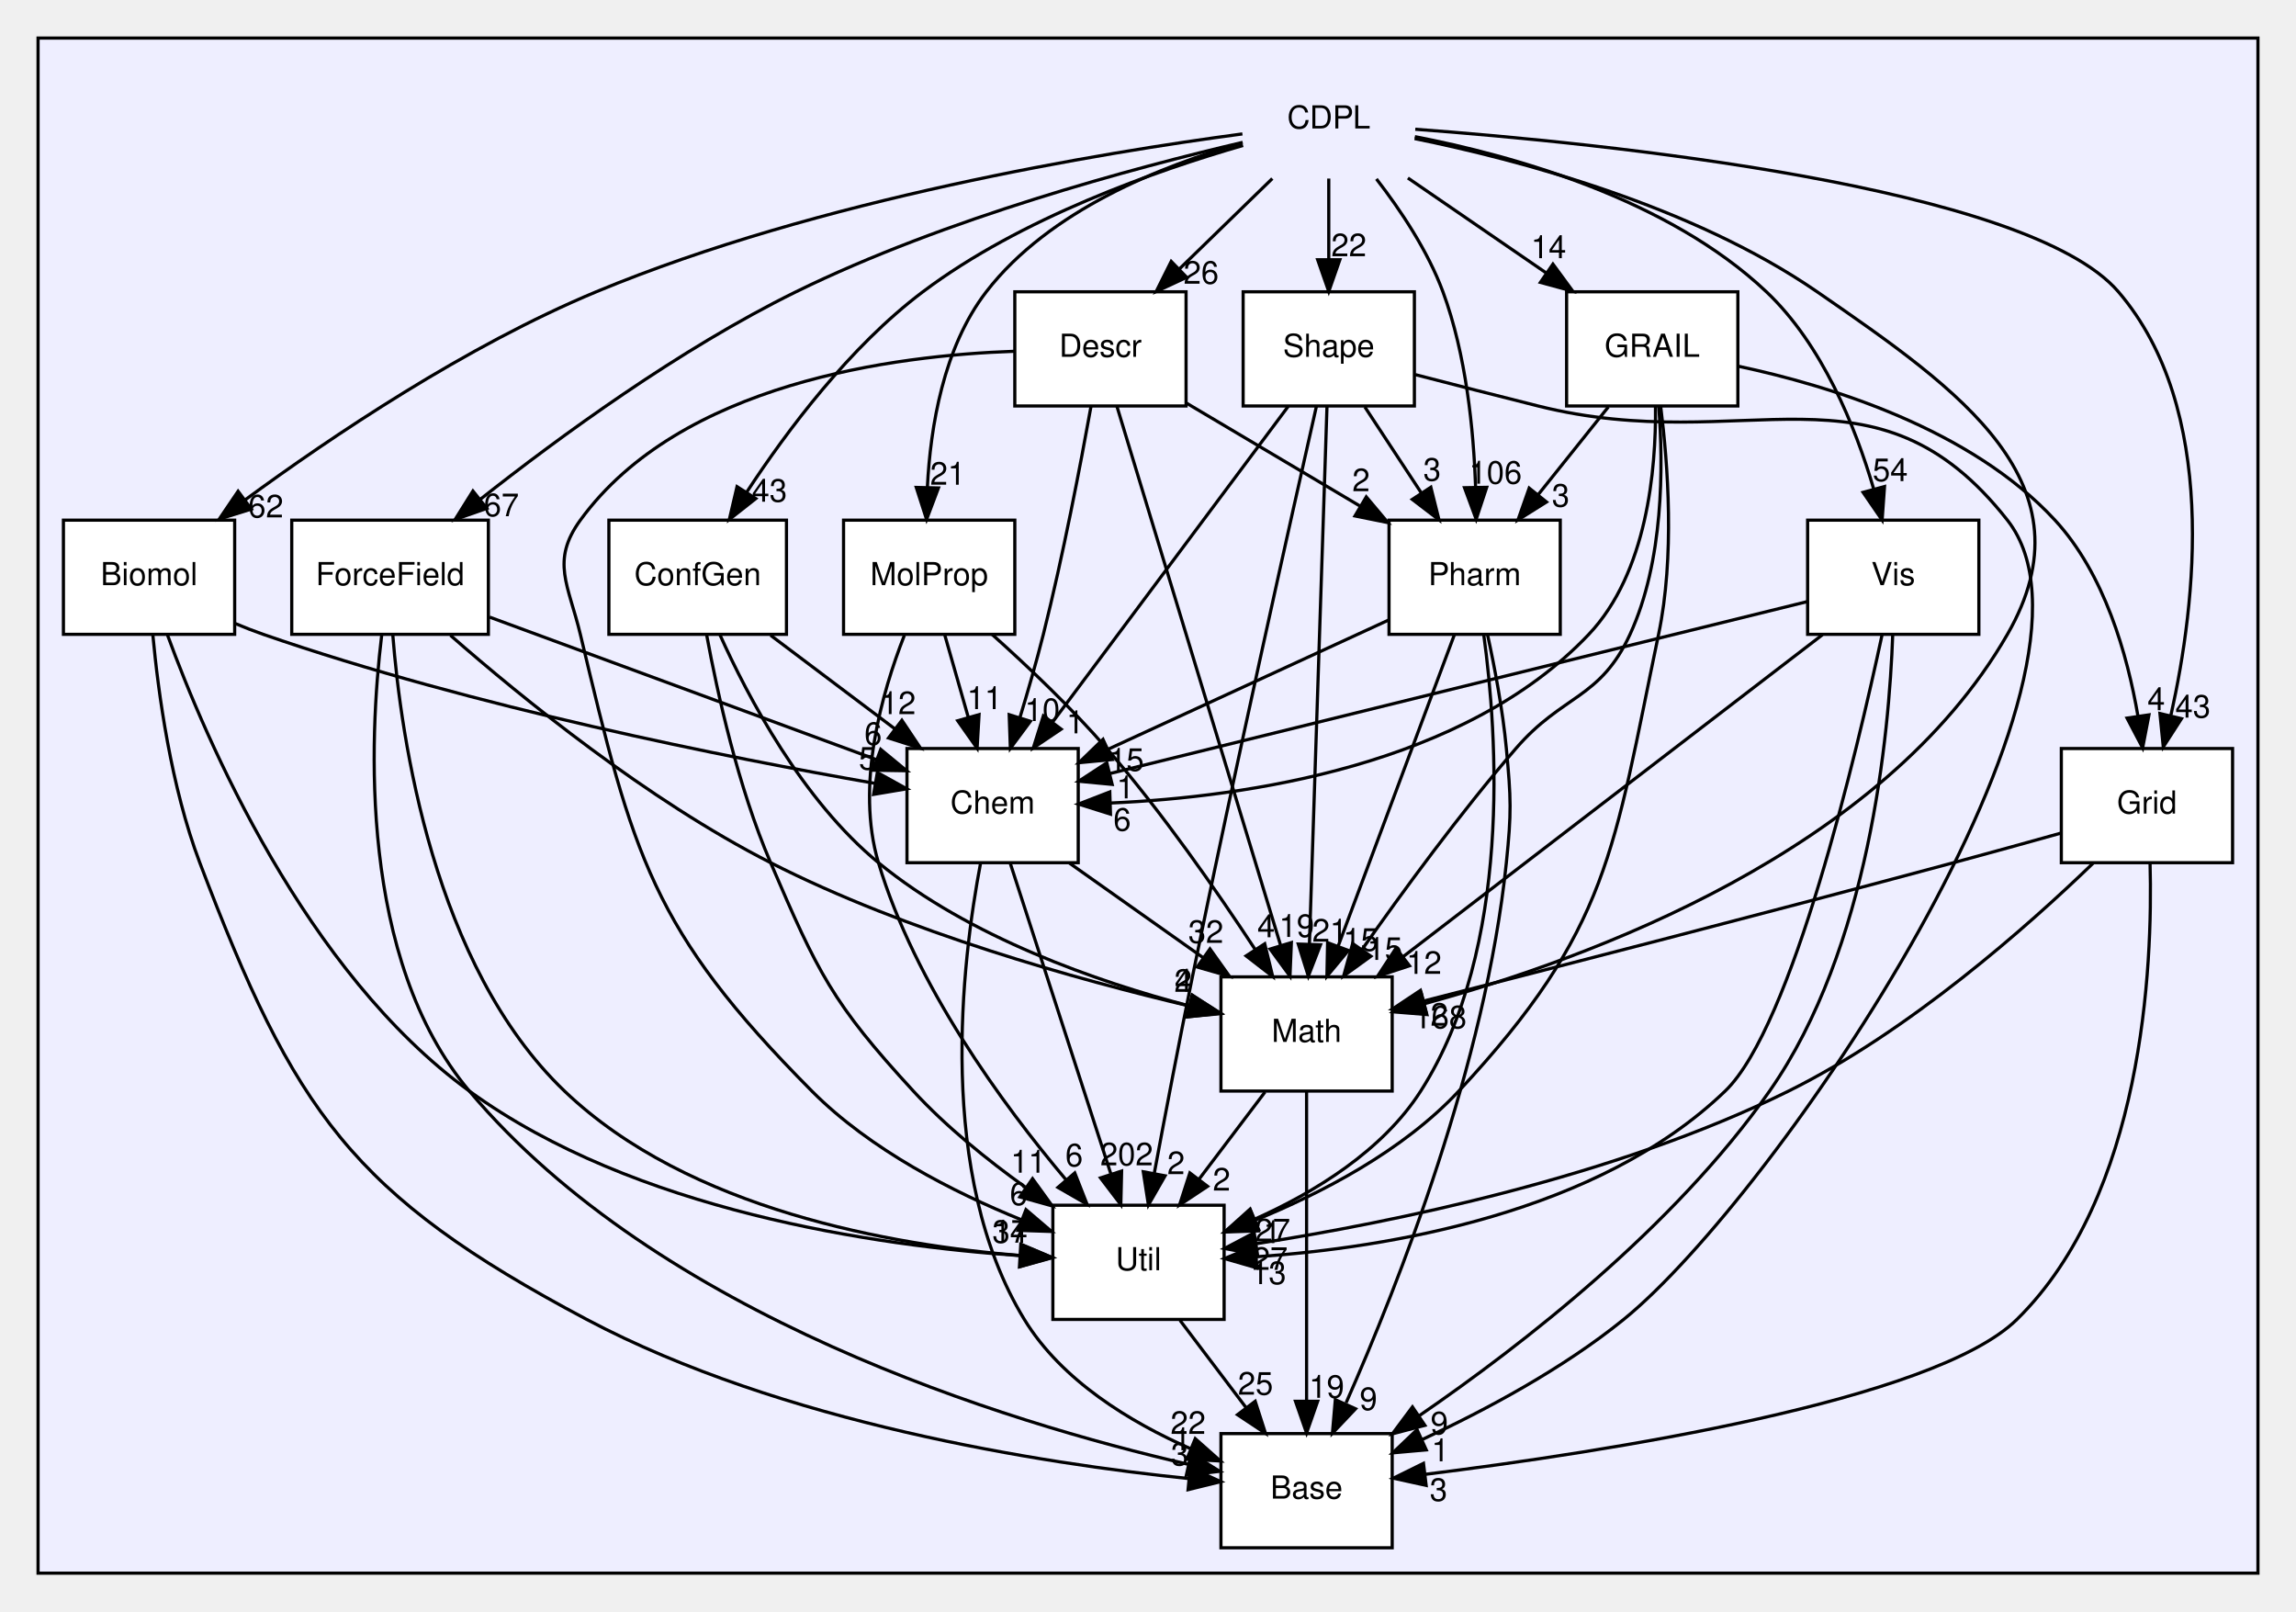
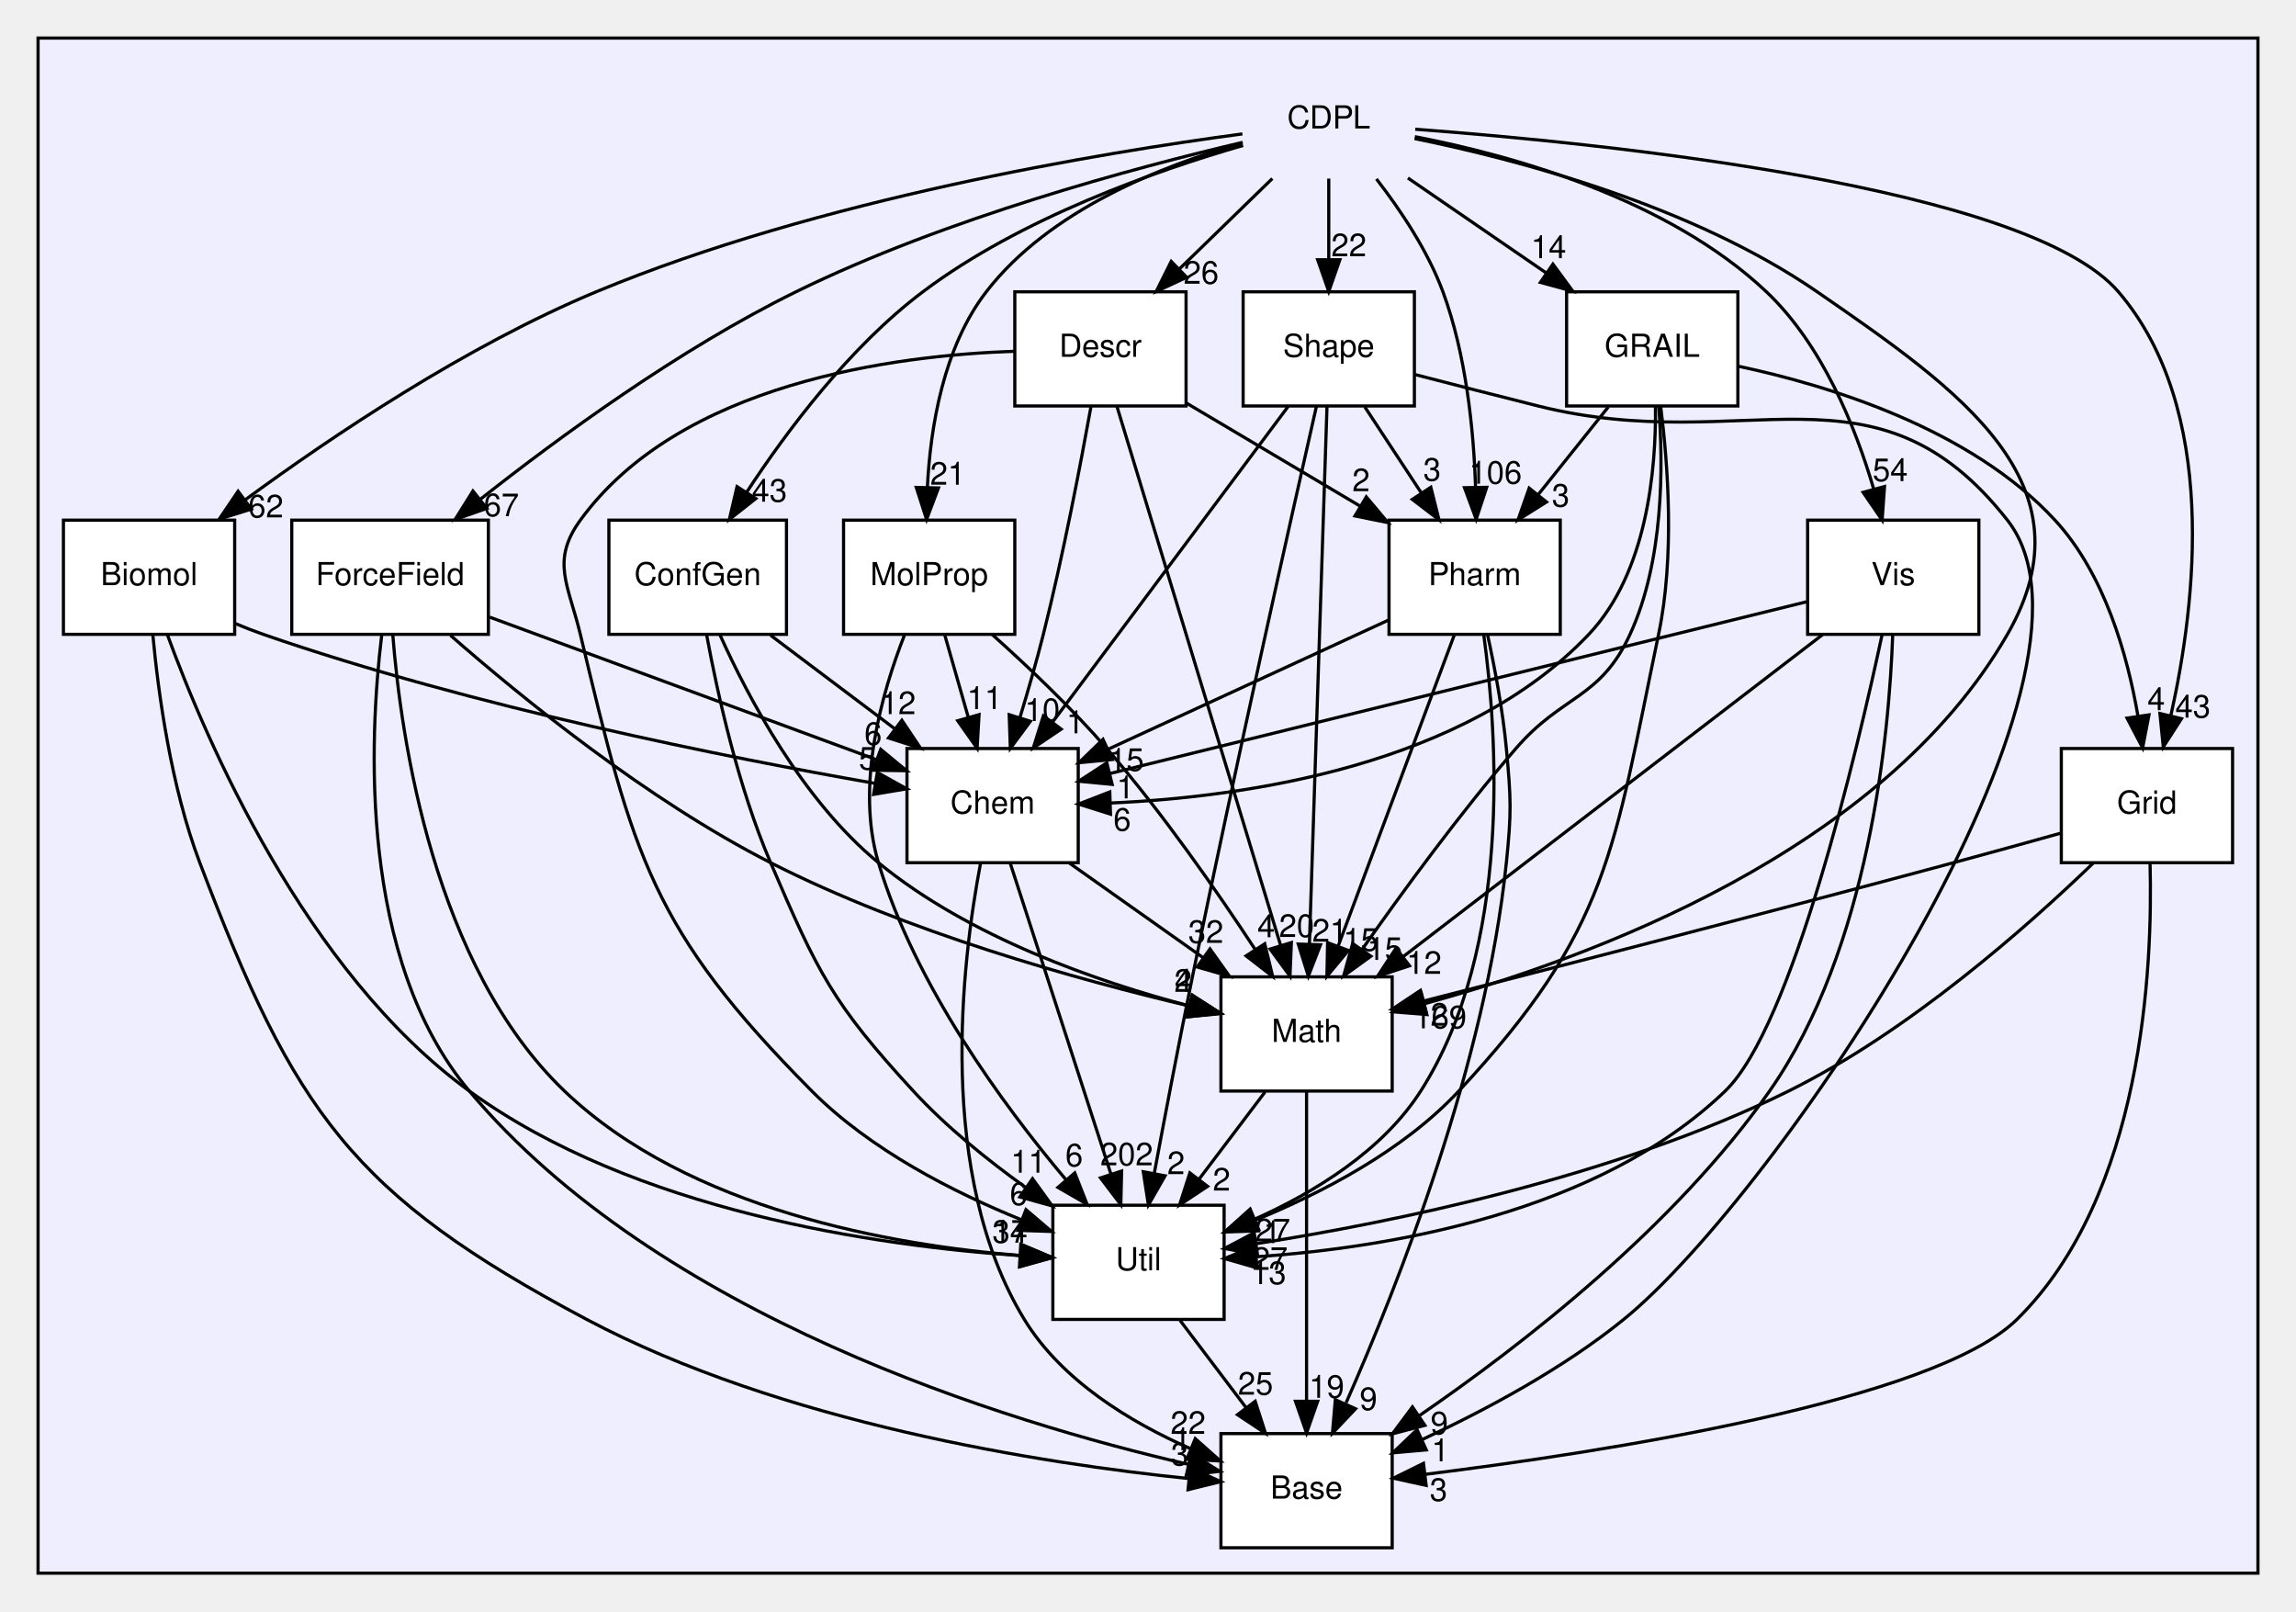
<svg xmlns="http://www.w3.org/2000/svg" xmlns:xlink="http://www.w3.org/1999/xlink" width="724pt" height="508pt" viewBox="0.00 0.00 724.00 508.00">
  <g id="graph0" class="graph" transform="scale(1 1) rotate(0) translate(4 504)">
    <g id="clust1" class="cluster">
      <g id="a_clust1">
        <a xlink:href="dir_13e5b888d4d8e2bc4637fdf598186b4c.html" target="_top">
          <polygon fill="#eeeeff" stroke="black" points="8,-8 8,-492 708,-492 708,-8 8,-8" />
        </a>
      </g>
    </g>
    <g id="node1" class="node">
      <text text-anchor="middle" x="415" y="-463.5" font-family="Helvetica" font-size="10.00">CDPL</text>
    </g>
    <g id="node3" class="node">
      <g id="a_node3">
        <a xlink:href="dir_c3d01f90f61dda2cb9d0391b1b68a0df.html" target="_top" xlink:title="Biomol">
          <polygon fill="white" stroke="black" points="70,-340 16,-340 16,-304 70,-304 70,-340" />
          <text text-anchor="middle" x="43" y="-319.5" font-family="Helvetica" font-size="10.00">Biomol</text>
        </a>
      </g>
    </g>
    <g id="edge15" class="edge">
      <path fill="none" stroke="black" d="M387.77,-461.78C343.62,-455.9 254.28,-441.24 184,-412 143.07,-394.97 100.64,-366.46 73.17,-346.3" />
      <polygon fill="black" stroke="black" points="75.25,-343.49 65.14,-340.34 71.08,-349.11 75.25,-343.49" />
      <g id="a_edge15-headlabel">
        <a xlink:href="dir_000000_000006.html" target="_top" xlink:title="62">
          <text text-anchor="middle" x="79.83" y="-340.86" font-family="Helvetica" font-size="10.00">62</text>
        </a>
      </g>
    </g>
    <g id="node5" class="node">
      <g id="a_node5">
        <a xlink:href="dir_d89ea033734e8789fcb8ee8bcbb3a57a.html" target="_top" xlink:title="ConfGen">
          <polygon fill="white" stroke="black" points="244,-340 188,-340 188,-304 244,-304 244,-340" />
          <text text-anchor="middle" x="216" y="-319.5" font-family="Helvetica" font-size="10.00">ConfGen</text>
        </a>
      </g>
    </g>
    <g id="edge16" class="edge">
      <path fill="none" stroke="black" d="M387.99,-458.14C360.59,-450.24 317.94,-435.28 287,-412 263.99,-394.69 244.17,-368.26 231.37,-348.69" />
      <polygon fill="black" stroke="black" points="234.32,-346.8 225.99,-340.24 228.41,-350.56 234.32,-346.8" />
      <g id="a_edge16-headlabel">
        <a xlink:href="dir_000000_000007.html" target="_top" xlink:title="43">
          <text text-anchor="middle" x="238.64" y="-345.81" font-family="Helvetica" font-size="10.00">43</text>
        </a>
      </g>
    </g>
    <g id="node6" class="node">
      <g id="a_node6">
        <a xlink:href="dir_52613e1dd88146f0fdbace754ba7438c.html" target="_top" xlink:title="Descr">
          <polygon fill="white" stroke="black" points="370,-412 316,-412 316,-376 370,-376 370,-412" />
          <text text-anchor="middle" x="343" y="-391.5" font-family="Helvetica" font-size="10.00">Descr</text>
        </a>
      </g>
    </g>
    <g id="edge9" class="edge">
      <path fill="none" stroke="black" d="M397.2,-447.7C388.4,-439.14 377.62,-428.66 368,-419.3" />
      <polygon fill="black" stroke="black" points="370.2,-416.57 360.59,-412.1 365.32,-421.58 370.2,-416.57" />
      <g id="a_edge9-headlabel">
        <a xlink:href="dir_000000_000008.html" target="_top" xlink:title="26">
          <text text-anchor="middle" x="374.76" y="-414.54" font-family="Helvetica" font-size="10.00">26</text>
        </a>
      </g>
    </g>
    <g id="node7" class="node">
      <g id="a_node7">
        <a xlink:href="dir_f004f69ff5ad8056db5461f401b89d84.html" target="_top" xlink:title="ForceField">
          <polygon fill="white" stroke="black" points="150,-340 88,-340 88,-304 150,-304 150,-340" />
          <text text-anchor="middle" x="119" y="-319.5" font-family="Helvetica" font-size="10.00">ForceField</text>
        </a>
      </g>
    </g>
    <g id="edge17" class="edge">
      <path fill="none" stroke="black" d="M387.86,-459.12C353.82,-451.14 294.22,-435.19 247,-412 210.33,-393.99 172.41,-366.28 147.45,-346.57" />
      <polygon fill="black" stroke="black" points="149.5,-343.72 139.51,-340.21 145.13,-349.19 149.5,-343.72" />
      <g id="a_edge17-headlabel">
        <a xlink:href="dir_000000_000009.html" target="_top" xlink:title="67">
          <text text-anchor="middle" x="154.09" y="-341.25" font-family="Helvetica" font-size="10.00">67</text>
        </a>
      </g>
    </g>
    <g id="node8" class="node">
      <g id="a_node8">
        <a xlink:href="dir_75e9dc5194008ef9ee22ae8306c0eb0f.html" target="_top" xlink:title="GRAIL">
          <polygon fill="white" stroke="black" points="544,-412 490,-412 490,-376 544,-376 544,-412" />
          <text text-anchor="middle" x="517" y="-391.5" font-family="Helvetica" font-size="10.00">GRAIL</text>
        </a>
      </g>
    </g>
    <g id="edge11" class="edge">
      <path fill="none" stroke="black" d="M439.95,-447.88C453.04,-438.89 469.26,-427.76 483.44,-418.03" />
      <polygon fill="black" stroke="black" points="485.69,-420.73 491.95,-412.19 481.73,-414.96 485.69,-420.73" />
      <g id="a_edge11-headlabel">
        <a xlink:href="dir_000000_000010.html" target="_top" xlink:title="14">
          <text text-anchor="middle" x="484.33" y="-422.61" font-family="Helvetica" font-size="10.00">14</text>
        </a>
      </g>
    </g>
    <g id="node9" class="node">
      <g id="a_node9">
        <a xlink:href="dir_9a404c9961da00d4b89f16bd2ea8d981.html" target="_top" xlink:title="Grid">
          <polygon fill="white" stroke="black" points="700,-268 646,-268 646,-232 700,-232 700,-268" />
          <text text-anchor="middle" x="673" y="-247.5" font-family="Helvetica" font-size="10.00">Grid</text>
        </a>
      </g>
    </g>
    <g id="edge13" class="edge">
      <path fill="none" stroke="black" d="M442.28,-463.25C500.8,-458.9 635.39,-445.39 664,-412 695.69,-375.01 688.46,-313.93 680.58,-278.59" />
      <polygon fill="black" stroke="black" points="683.89,-277.41 678.15,-268.5 677.09,-279.04 683.89,-277.41" />
      <g id="a_edge13-headlabel">
        <a xlink:href="dir_000000_000011.html" target="_top" xlink:title="43">
          <text text-anchor="middle" x="687.49" y="-277.74" font-family="Helvetica" font-size="10.00">43</text>
        </a>
      </g>
    </g>
    <g id="node10" class="node">
      <g id="a_node10">
        <a xlink:href="dir_76ec631f4004f297aa98c89994166e73.html" target="_top" xlink:title="Math">
          <polygon fill="white" stroke="black" points="435,-196 381,-196 381,-160 435,-160 435,-196" />
          <text text-anchor="middle" x="408" y="-175.5" font-family="Helvetica" font-size="10.00">Math</text>
        </a>
      </g>
    </g>
    <g id="edge12" class="edge">
      <path fill="none" stroke="black" d="M442.06,-460.31C474.5,-453.71 529.43,-439.29 569,-412 614.2,-380.83 656.4,-351.59 629,-304 589.62,-235.6 497.21,-201.73 445.21,-187.55" />
      <polygon fill="black" stroke="black" points="445.94,-184.12 435.38,-184.97 444.17,-190.89 445.94,-184.12" />
      <g id="a_edge12-headlabel">
-         <a xlink:href="dir_000000_000001.html" target="_top" xlink:title="168">
-           <text text-anchor="middle" x="450.14" y="-179.79" font-family="Helvetica" font-size="10.00">168</text>
+         <a xlink:href="dir_000000_000001.html" target="_top" xlink:title="169">
+           <text text-anchor="middle" x="450.14" y="-179.79" font-family="Helvetica" font-size="10.00">169</text>
        </a>
      </g>
    </g>
    <g id="node11" class="node">
      <g id="a_node11">
        <a xlink:href="dir_4a34af1b017a5e41c49da01e4d581da2.html" target="_top" xlink:title="MolProp">
          <polygon fill="white" stroke="black" points="316,-340 262,-340 262,-304 316,-304 316,-340" />
          <text text-anchor="middle" x="289" y="-319.5" font-family="Helvetica" font-size="10.00">MolProp</text>
        </a>
      </g>
    </g>
    <g id="edge8" class="edge">
      <path fill="none" stroke="black" d="M387.55,-458.87C362.65,-451.84 326.9,-437.8 307,-412 293.5,-394.49 289.39,-369.46 288.43,-350.39" />
      <polygon fill="black" stroke="black" points="291.92,-350.15 288.18,-340.23 284.93,-350.32 291.92,-350.15" />
      <g id="a_edge8-headlabel">
        <a xlink:href="dir_000000_000012.html" target="_top" xlink:title="21">
          <text text-anchor="middle" x="294.85" y="-351.17" font-family="Helvetica" font-size="10.00">21</text>
        </a>
      </g>
    </g>
    <g id="node12" class="node">
      <g id="a_node12">
        <a xlink:href="dir_44c4819b58b16e7a1f761f8b885b5ba0.html" target="_top" xlink:title="Pharm">
          <polygon fill="white" stroke="black" points="488,-340 434,-340 434,-304 488,-304 488,-340" />
          <text text-anchor="middle" x="461" y="-319.5" font-family="Helvetica" font-size="10.00">Pharm</text>
        </a>
      </g>
    </g>
    <g id="edge7" class="edge">
      <path fill="none" stroke="black" d="M430.03,-447.58C437.62,-437.78 446.22,-424.94 451,-412 458.32,-392.22 460.69,-368.42 461.3,-350.41" />
      <polygon fill="black" stroke="black" points="464.8,-350.35 461.48,-340.29 457.8,-350.23 464.8,-350.35" />
      <g id="a_edge7-headlabel">
        <a xlink:href="dir_000000_000013.html" target="_top" xlink:title="106">
          <text text-anchor="middle" x="467.57" y="-351.5" font-family="Helvetica" font-size="10.00">106</text>
        </a>
      </g>
    </g>
    <g id="node13" class="node">
      <g id="a_node13">
        <a xlink:href="dir_a02c2e35855499cd9e109553a19d0667.html" target="_top" xlink:title="Shape">
          <polygon fill="white" stroke="black" points="442,-412 388,-412 388,-376 442,-376 442,-412" />
          <text text-anchor="middle" x="415" y="-391.5" font-family="Helvetica" font-size="10.00">Shape</text>
        </a>
      </g>
    </g>
    <g id="edge14" class="edge">
      <path fill="none" stroke="black" d="M415,-447.7C415,-439.98 415,-430.71 415,-422.11" />
      <polygon fill="black" stroke="black" points="418.5,-422.1 415,-412.1 411.5,-422.1 418.5,-422.1" />
      <g id="a_edge14-headlabel">
        <a xlink:href="dir_000000_000003.html" target="_top" xlink:title="22">
          <text text-anchor="middle" x="421.34" y="-423.2" font-family="Helvetica" font-size="10.00">22</text>
        </a>
      </g>
    </g>
    <g id="node15" class="node">
      <g id="a_node15">
        <a xlink:href="dir_56c96f24a7ae97bf7f34b6e3938ad4c7.html" target="_top" xlink:title="Vis">
          <polygon fill="white" stroke="black" points="620,-340 566,-340 566,-304 620,-304 620,-340" />
          <text text-anchor="middle" x="593" y="-319.5" font-family="Helvetica" font-size="10.00">Vis</text>
        </a>
      </g>
    </g>
    <g id="edge10" class="edge">
      <path fill="none" stroke="black" d="M442.15,-460.92C472.62,-455.03 521.86,-441.45 553,-412 570.63,-395.32 581.06,-369.44 586.82,-349.88" />
      <polygon fill="black" stroke="black" points="590.25,-350.6 589.49,-340.03 583.49,-348.77 590.25,-350.6" />
      <g id="a_edge10-headlabel">
        <a xlink:href="dir_000000_000002.html" target="_top" xlink:title="54">
          <text text-anchor="middle" x="592.05" y="-352.31" font-family="Helvetica" font-size="10.00">54</text>
        </a>
      </g>
    </g>
    <g id="node2" class="node">
      <g id="a_node2">
        <a xlink:href="dir_ea97f66d84072e3323f941252a229abf.html" target="_top" xlink:title="Base">
          <polygon fill="white" stroke="black" points="435,-52 381,-52 381,-16 435,-16 435,-52" />
          <text text-anchor="middle" x="408" y="-31.5" font-family="Helvetica" font-size="10.00">Base</text>
        </a>
      </g>
    </g>
    <g id="edge50" class="edge">
      <path fill="none" stroke="black" d="M44.2,-303.77C45.91,-285.46 49.91,-255.92 59,-232 88.8,-153.59 106.89,-127.28 181,-88 242.67,-55.31 324.26,-42.61 370.96,-37.81" />
      <polygon fill="black" stroke="black" points="371.31,-41.29 380.93,-36.85 370.64,-34.32 371.31,-41.29" />
      <g id="a_edge50-headlabel">
        <a xlink:href="dir_000006_000005.html" target="_top" xlink:title="3">
          <text text-anchor="middle" x="368" y="-41.96" font-family="Helvetica" font-size="10.00">3</text>
        </a>
      </g>
    </g>
    <g id="node4" class="node">
      <g id="a_node4">
        <a xlink:href="dir_a73e1d15e6da56bea42fb33a94074c1c.html" target="_top" xlink:title="Chem">
          <polygon fill="white" stroke="black" points="336,-268 282,-268 282,-232 336,-232 336,-268" />
          <text text-anchor="middle" x="309" y="-247.5" font-family="Helvetica" font-size="10.00">Chem</text>
        </a>
      </g>
    </g>
    <g id="edge49" class="edge">
      <path fill="none" stroke="black" d="M70.26,-307.38C73.18,-306.15 76.13,-305 79,-304 145.27,-281.02 225.74,-265.07 271.8,-257.03" />
      <polygon fill="black" stroke="black" points="272.65,-260.44 281.91,-255.3 271.47,-253.54 272.65,-260.44" />
      <g id="a_edge49-headlabel">
        <a xlink:href="dir_000006_000004.html" target="_top" xlink:title="5">
          <text text-anchor="middle" x="269.59" y="-261.34" font-family="Helvetica" font-size="10.00">5</text>
        </a>
      </g>
    </g>
    <g id="node14" class="node">
      <g id="a_node14">
        <a xlink:href="dir_239469eeca6d3c1a97f8d4fbb99adcb8.html" target="_top" xlink:title="Util">
          <polygon fill="white" stroke="black" points="382,-124 328,-124 328,-88 382,-88 382,-124" />
          <text text-anchor="middle" x="355" y="-103.5" font-family="Helvetica" font-size="10.00">Util</text>
        </a>
      </g>
    </g>
    <g id="edge48" class="edge">
      <path fill="none" stroke="black" d="M48.79,-303.86C60.91,-270.68 92.21,-197.63 144,-160 196.05,-122.18 272.26,-111.23 317.42,-108.13" />
      <polygon fill="black" stroke="black" points="317.88,-111.61 327.66,-107.53 317.47,-104.62 317.88,-111.61" />
      <g id="a_edge48-headlabel">
        <a xlink:href="dir_000006_000014.html" target="_top" xlink:title="34">
          <text text-anchor="middle" x="314.46" y="-112.15" font-family="Helvetica" font-size="10.00">34</text>
        </a>
      </g>
    </g>
    <g id="edge47" class="edge">
      <path fill="none" stroke="black" d="M305.22,-231.96C299.29,-200.81 291.14,-133.66 319,-88 330.78,-68.69 352.46,-55.57 371.48,-47.21" />
      <polygon fill="black" stroke="black" points="372.9,-50.4 380.82,-43.37 370.24,-43.93 372.9,-50.4" />
      <g id="a_edge47-headlabel">
        <a xlink:href="dir_000004_000005.html" target="_top" xlink:title="22">
          <text text-anchor="middle" x="370.65" y="-51.9" font-family="Helvetica" font-size="10.00">22</text>
        </a>
      </g>
    </g>
    <g id="edge46" class="edge">
      <path fill="none" stroke="black" d="M333.22,-231.88C345.92,-222.89 361.66,-211.76 375.42,-202.03" />
      <polygon fill="black" stroke="black" points="377.54,-204.82 383.69,-196.19 373.5,-199.11 377.54,-204.82" />
      <g id="a_edge46-headlabel">
        <a xlink:href="dir_000004_000001.html" target="_top" xlink:title="32">
          <text text-anchor="middle" x="376.25" y="-206.71" font-family="Helvetica" font-size="10.00">32</text>
        </a>
      </g>
    </g>
    <g id="edge45" class="edge">
      <path fill="none" stroke="black" d="M314.55,-231.87C322.42,-207.56 336.92,-162.82 346.25,-134.01" />
      <polygon fill="black" stroke="black" points="349.68,-134.78 349.43,-124.19 343.02,-132.62 349.68,-134.78" />
      <g id="a_edge45-headlabel">
        <a xlink:href="dir_000004_000014.html" target="_top" xlink:title="202">
          <text text-anchor="middle" x="351.27" y="-136.58" font-family="Helvetica" font-size="10.00">202</text>
        </a>
      </g>
    </g>
    <g id="edge20" class="edge">
      <path fill="none" stroke="black" d="M238.99,-303.7C250.81,-294.8 265.39,-283.82 278.18,-274.2" />
      <polygon fill="black" stroke="black" points="280.39,-276.91 286.28,-268.1 276.18,-271.32 280.39,-276.91" />
      <g id="a_edge20-headlabel">
        <a xlink:href="dir_000007_000004.html" target="_top" xlink:title="12">
          <text text-anchor="middle" x="279.23" y="-278.84" font-family="Helvetica" font-size="10.00">12</text>
        </a>
      </g>
    </g>
    <g id="edge19" class="edge">
      <path fill="none" stroke="black" d="M222.97,-303.97C231.87,-284.16 249.04,-251.68 273,-232 301.63,-208.48 341.95,-194.49 371.06,-186.84" />
      <polygon fill="black" stroke="black" points="372,-190.22 380.86,-184.4 370.31,-183.42 372,-190.22" />
      <g id="a_edge19-headlabel">
        <a xlink:href="dir_000007_000001.html" target="_top" xlink:title="4">
          <text text-anchor="middle" x="369.2" y="-191.34" font-family="Helvetica" font-size="10.00">4</text>
        </a>
      </g>
    </g>
    <g id="edge18" class="edge">
      <path fill="none" stroke="black" d="M218.84,-303.76C222.22,-285.45 228.73,-255.9 239,-232 253.89,-197.33 258.44,-187.76 284,-160 294.31,-148.8 307.26,-138.34 319.27,-129.72" />
      <polygon fill="black" stroke="black" points="321.59,-132.37 327.8,-123.78 317.59,-126.62 321.59,-132.37" />
      <g id="a_edge18-headlabel">
        <a xlink:href="dir_000007_000014.html" target="_top" xlink:title="11">
          <text text-anchor="middle" x="320.26" y="-134.25" font-family="Helvetica" font-size="10.00">11</text>
        </a>
      </g>
    </g>
    <g id="edge41" class="edge">
      <path fill="none" stroke="black" d="M340.02,-375.83C336.78,-357.83 331.23,-328.77 325,-304 322.83,-295.39 320.15,-286.08 317.6,-277.71" />
      <polygon fill="black" stroke="black" points="320.91,-276.58 314.6,-268.07 314.23,-278.66 320.91,-276.58" />
      <g id="a_edge41-headlabel">
        <a xlink:href="dir_000008_000004.html" target="_top" xlink:title="10">
          <text text-anchor="middle" x="324.69" y="-276.67" font-family="Helvetica" font-size="10.00">10</text>
        </a>
      </g>
    </g>
    <g id="edge40" class="edge">
      <path fill="none" stroke="black" d="M348.21,-375.85C359.5,-338.68 386.3,-250.44 399.85,-205.82" />
      <polygon fill="black" stroke="black" points="403.21,-206.82 402.77,-196.23 396.51,-204.78 403.21,-206.82" />
      <g id="a_edge40-headlabel">
-         <a xlink:href="dir_000008_000001.html" target="_top" xlink:title="19">
-           <text text-anchor="middle" x="404.88" y="-208.58" font-family="Helvetica" font-size="10.00">19</text>
+         <a xlink:href="dir_000008_000001.html" target="_top" xlink:title="20">
+           <text text-anchor="middle" x="404.88" y="-208.58" font-family="Helvetica" font-size="10.00">20</text>
        </a>
      </g>
    </g>
    <g id="edge39" class="edge">
      <path fill="none" stroke="black" d="M370.07,-376.94C386.3,-367.32 407.13,-354.96 424.76,-344.5" />
      <polygon fill="black" stroke="black" points="426.83,-347.34 433.65,-339.23 423.26,-341.32 426.83,-347.34" />
      <g id="a_edge39-headlabel">
        <a xlink:href="dir_000008_000013.html" target="_top" xlink:title="2">
          <text text-anchor="middle" x="425.19" y="-349.12" font-family="Helvetica" font-size="10.00">2</text>
        </a>
      </g>
    </g>
    <g id="edge38" class="edge">
      <path fill="none" stroke="black" d="M315.97,-393.25C278.14,-391.96 210.52,-383.31 179,-340 169.59,-327.06 175.28,-319.56 179,-304 195.68,-234.21 201.42,-210.89 252,-160 270.44,-141.45 296.73,-128.06 318.14,-119.39" />
      <polygon fill="black" stroke="black" points="319.52,-122.61 327.58,-115.73 317,-116.08 319.52,-122.61" />
      <g id="a_edge38-headlabel">
        <a xlink:href="dir_000008_000014.html" target="_top" xlink:title="6">
          <text text-anchor="middle" x="317.2" y="-124.05" font-family="Helvetica" font-size="10.00">6</text>
        </a>
      </g>
    </g>
    <g id="edge28" class="edge">
      <path fill="none" stroke="black" d="M116.35,-303.63C112.45,-271.34 109.02,-201.55 144,-160 203.8,-88.97 313.11,-55.6 370.52,-42.36" />
      <polygon fill="black" stroke="black" points="371.61,-45.7 380.61,-40.11 370.09,-38.87 371.61,-45.7" />
      <g id="a_edge28-headlabel">
        <a xlink:href="dir_000009_000005.html" target="_top" xlink:title="1">
          <text text-anchor="middle" x="368.72" y="-46.75" font-family="Helvetica" font-size="10.00">1</text>
        </a>
      </g>
    </g>
    <g id="edge27" class="edge">
      <path fill="none" stroke="black" d="M150.37,-309.44C183.9,-297.09 237,-277.53 272.4,-264.48" />
      <polygon fill="black" stroke="black" points="273.72,-267.73 281.89,-260.99 271.3,-261.16 273.72,-267.73" />
      <g id="a_edge27-headlabel">
        <a xlink:href="dir_000009_000004.html" target="_top" xlink:title="6">
          <text text-anchor="middle" x="271.33" y="-269.14" font-family="Helvetica" font-size="10.00">6</text>
        </a>
      </g>
    </g>
    <g id="edge26" class="edge">
      <path fill="none" stroke="black" d="M138.03,-303.69C160.62,-283.92 200.17,-251.77 239,-232 282.02,-210.09 335.84,-195.12 371.03,-186.82" />
      <polygon fill="black" stroke="black" points="371.91,-190.21 380.88,-184.55 370.35,-183.38 371.91,-190.21" />
      <g id="a_edge26-headlabel">
        <a xlink:href="dir_000009_000001.html" target="_top" xlink:title="2">
          <text text-anchor="middle" x="369.05" y="-191.28" font-family="Helvetica" font-size="10.00">2</text>
        </a>
      </g>
    </g>
    <g id="edge25" class="edge">
      <path fill="none" stroke="black" d="M119.85,-303.96C122.41,-271.27 132.7,-199.51 174,-160 213.18,-122.52 277.4,-111.35 317.88,-108.14" />
      <polygon fill="black" stroke="black" points="318.13,-111.63 327.88,-107.47 317.66,-104.64 318.13,-111.63" />
      <g id="a_edge25-headlabel">
        <a xlink:href="dir_000009_000014.html" target="_top" xlink:title="17">
          <text text-anchor="middle" x="314.74" y="-112.2" font-family="Helvetica" font-size="10.00">17</text>
        </a>
      </g>
    </g>
    <g id="edge37" class="edge">
      <path fill="none" stroke="black" d="M518.02,-375.88C518.23,-355.99 515.41,-323.43 497,-304 457.76,-262.59 388.9,-252.72 346.3,-250.82" />
      <polygon fill="black" stroke="black" points="346.17,-247.31 336.07,-250.49 345.95,-254.31 346.17,-247.31" />
      <g id="a_edge37-headlabel">
        <a xlink:href="dir_000010_000004.html" target="_top" xlink:title="6">
          <text text-anchor="middle" x="349.86" y="-242.09" font-family="Helvetica" font-size="10.00">6</text>
        </a>
      </g>
    </g>
    <g id="edge36" class="edge">
      <path fill="none" stroke="black" d="M544.12,-388.54C572.78,-382.45 617.43,-368.8 644,-340 659.62,-323.07 666.83,-297.6 670.16,-278.24" />
      <polygon fill="black" stroke="black" points="673.64,-278.61 671.64,-268.21 666.72,-277.59 673.64,-278.61" />
      <g id="a_edge36-headlabel">
        <a xlink:href="dir_000010_000011.html" target="_top" xlink:title="4">
          <text text-anchor="middle" x="675.93" y="-280.08" font-family="Helvetica" font-size="10.00">4</text>
        </a>
      </g>
    </g>
    <g id="edge35" class="edge">
      <path fill="none" stroke="black" d="M519.06,-375.72C520.52,-357.12 520.64,-327.08 510,-304 500.53,-283.45 488.78,-285.13 474,-268 456.4,-247.6 438.3,-222.87 425.52,-204.67" />
      <polygon fill="black" stroke="black" points="428.28,-202.51 419.69,-196.3 422.53,-206.51 428.28,-202.51" />
      <g id="a_edge35-headlabel">
        <a xlink:href="dir_000010_000001.html" target="_top" xlink:title="15">
          <text text-anchor="middle" x="432.66" y="-201.34" font-family="Helvetica" font-size="10.00">15</text>
        </a>
      </g>
    </g>
    <g id="edge34" class="edge">
      <path fill="none" stroke="black" d="M503.16,-375.7C496.51,-367.39 488.42,-357.28 481.11,-348.14" />
      <polygon fill="black" stroke="black" points="483.66,-345.73 474.68,-340.1 478.2,-350.1 483.66,-345.73" />
      <g id="a_edge34-headlabel">
        <a xlink:href="dir_000010_000013.html" target="_top" xlink:title="3">
          <text text-anchor="middle" x="488.13" y="-344.26" font-family="Helvetica" font-size="10.00">3</text>
        </a>
      </g>
    </g>
    <g id="edge33" class="edge">
      <path fill="none" stroke="black" d="M519.68,-375.73C521.96,-357.64 524.13,-328.51 519,-304 504.7,-235.62 503.62,-211.11 456,-160 438.44,-141.15 412.65,-127.77 391.53,-119.17" />
      <polygon fill="black" stroke="black" points="392.78,-115.91 382.19,-115.56 390.25,-122.43 392.78,-115.91" />
      <g id="a_edge33-headlabel">
        <a xlink:href="dir_000010_000014.html" target="_top" xlink:title="1">
          <text text-anchor="middle" x="397.16" y="-112.06" font-family="Helvetica" font-size="10.00">1</text>
        </a>
      </g>
    </g>
    <g id="edge44" class="edge">
      <path fill="none" stroke="black" d="M673.98,-231.89C674.86,-199.09 671.8,-127.13 632,-88 605.84,-62.28 502.02,-46.2 445.36,-39.15" />
      <polygon fill="black" stroke="black" points="445.71,-35.67 435.36,-37.94 444.87,-42.62 445.71,-35.67" />
      <g id="a_edge44-headlabel">
        <a xlink:href="dir_000011_000005.html" target="_top" xlink:title="3">
          <text text-anchor="middle" x="449.62" y="-30.78" font-family="Helvetica" font-size="10.00">3</text>
        </a>
      </g>
    </g>
    <g id="edge43" class="edge">
      <path fill="none" stroke="black" d="M645.7,-241.28C635.18,-238.34 623.04,-234.97 612,-232 553.69,-216.3 485.79,-198.82 444.89,-188.38" />
      <polygon fill="black" stroke="black" points="445.65,-184.96 435.1,-185.88 443.92,-191.74 445.65,-184.96" />
      <g id="a_edge43-headlabel">
        <a xlink:href="dir_000011_000001.html" target="_top" xlink:title="2">
          <text text-anchor="middle" x="449.84" y="-180.6" font-family="Helvetica" font-size="10.00">2</text>
        </a>
      </g>
    </g>
    <g id="edge42" class="edge">
      <path fill="none" stroke="black" d="M656.19,-232C635.39,-211.91 598.04,-178.85 560,-160 505.04,-132.77 434.63,-118.52 392.27,-111.9" />
      <polygon fill="black" stroke="black" points="392.53,-108.4 382.12,-110.37 391.49,-115.32 392.53,-108.4" />
      <g id="a_edge42-headlabel">
        <a xlink:href="dir_000011_000014.html" target="_top" xlink:title="27">
          <text text-anchor="middle" x="396.51" y="-103.62" font-family="Helvetica" font-size="10.00">27</text>
        </a>
      </g>
    </g>
    <g id="edge6" class="edge">
      <path fill="none" stroke="black" d="M408,-159.87C408,-135.67 408,-91.21 408,-62.39" />
      <polygon fill="black" stroke="black" points="411.5,-62.19 408,-52.19 404.5,-62.19 411.5,-62.19" />
      <g id="a_edge6-headlabel">
        <a xlink:href="dir_000001_000005.html" target="_top" xlink:title="19">
          <text text-anchor="middle" x="414.34" y="-63.28" font-family="Helvetica" font-size="10.00">19</text>
        </a>
      </g>
    </g>
    <g id="edge5" class="edge">
      <path fill="none" stroke="black" d="M394.9,-159.7C388.61,-151.39 380.95,-141.28 374.04,-132.14" />
      <polygon fill="black" stroke="black" points="376.78,-129.96 367.95,-124.1 371.2,-134.19 376.78,-129.96" />
      <g id="a_edge5-headlabel">
        <a xlink:href="dir_000001_000014.html" target="_top" xlink:title="2">
          <text text-anchor="middle" x="381.21" y="-128.62" font-family="Helvetica" font-size="10.00">2</text>
        </a>
      </g>
    </g>
    <g id="edge31" class="edge">
      <path fill="none" stroke="black" d="M293.94,-303.7C296.17,-295.9 298.85,-286.51 301.33,-277.83" />
      <polygon fill="black" stroke="black" points="304.73,-278.68 304.11,-268.1 298,-276.76 304.73,-278.68" />
      <g id="a_edge31-headlabel">
        <a xlink:href="dir_000012_000004.html" target="_top" xlink:title="11">
          <text text-anchor="middle" x="306.47" y="-280.42" font-family="Helvetica" font-size="10.00">11</text>
        </a>
      </g>
    </g>
    <g id="edge30" class="edge">
      <path fill="none" stroke="black" d="M308.84,-303.97C319.99,-293.99 333.86,-280.84 345,-268 362.48,-247.84 379.81,-222.91 391.85,-204.56" />
      <polygon fill="black" stroke="black" points="394.81,-206.43 397.32,-196.13 388.94,-202.62 394.81,-206.43" />
      <g id="a_edge30-headlabel">
        <a xlink:href="dir_000012_000001.html" target="_top" xlink:title="4">
          <text text-anchor="middle" x="395.24" y="-208.49" font-family="Helvetica" font-size="10.00">4</text>
        </a>
      </g>
    </g>
    <g id="edge29" class="edge">
      <path fill="none" stroke="black" d="M281.17,-303.67C274.06,-285.54 265.72,-256.37 273,-232 284.5,-193.52 312.06,-155.88 332.06,-132.13" />
      <polygon fill="black" stroke="black" points="334.91,-134.19 338.78,-124.33 329.6,-129.62 334.91,-134.19" />
      <g id="a_edge29-headlabel">
        <a xlink:href="dir_000012_000014.html" target="_top" xlink:title="6">
          <text text-anchor="middle" x="334.71" y="-136.27" font-family="Helvetica" font-size="10.00">6</text>
        </a>
      </g>
    </g>
    <g id="edge4" class="edge">
      <path fill="none" stroke="black" d="M465.06,-303.93C467.31,-293.6 469.87,-280.12 471,-268 472.49,-252.07 472.64,-247.92 471,-232 464.49,-168.82 436.9,-98.91 420.47,-61.72" />
      <polygon fill="black" stroke="black" points="423.45,-59.82 416.16,-52.13 417.07,-62.69 423.45,-59.82" />
      <g id="a_edge4-headlabel">
        <a xlink:href="dir_000013_000005.html" target="_top" xlink:title="9">
          <text text-anchor="middle" x="427.52" y="-59.43" font-family="Helvetica" font-size="10.00">9</text>
        </a>
      </g>
    </g>
    <g id="edge3" class="edge">
      <path fill="none" stroke="black" d="M433.83,-308.49C409.15,-297.12 372.57,-280.28 345.39,-267.76" />
      <polygon fill="black" stroke="black" points="346.74,-264.53 336.2,-263.52 343.81,-270.89 346.74,-264.53" />
      <g id="a_edge3-headlabel">
        <a xlink:href="dir_000013_000004.html" target="_top" xlink:title="15">
          <text text-anchor="middle" x="351.19" y="-260.95" font-family="Helvetica" font-size="10.00">15</text>
        </a>
      </g>
    </g>
    <g id="edge2" class="edge">
      <path fill="none" stroke="black" d="M454.61,-303.87C445.49,-279.46 428.69,-234.43 417.94,-205.64" />
      <polygon fill="black" stroke="black" points="421.19,-204.33 414.42,-196.19 414.63,-206.78 421.19,-204.33" />
      <g id="a_edge2-headlabel">
        <a xlink:href="dir_000013_000001.html" target="_top" xlink:title="15">
          <text text-anchor="middle" x="425.11" y="-204.21" font-family="Helvetica" font-size="10.00">15</text>
        </a>
      </g>
    </g>
    <g id="edge1" class="edge">
      <path fill="none" stroke="black" d="M463.87,-303.88C468.16,-272.58 472.94,-205.21 444,-160 431.89,-141.08 410.41,-128.01 391.59,-119.58" />
      <polygon fill="black" stroke="black" points="392.91,-116.34 382.33,-115.7 390.2,-122.79 392.91,-116.34" />
      <g id="a_edge1-headlabel">
        <a xlink:href="dir_000013_000014.html" target="_top" xlink:title="27">
          <text text-anchor="middle" x="397.32" y="-112.61" font-family="Helvetica" font-size="10.00">27</text>
        </a>
      </g>
    </g>
    <g id="edge55" class="edge">
      <path fill="none" stroke="black" d="M442.27,-385.89C454.16,-382.81 468.26,-379.19 481,-376 546.67,-359.56 587.17,-393.23 629,-340 667.39,-291.16 556.24,-127.14 508,-88 488.86,-72.47 464.46,-59.43 444.55,-50.17" />
      <polygon fill="black" stroke="black" points="445.74,-46.87 435.18,-45.93 442.85,-53.24 445.74,-46.87" />
      <g id="a_edge55-headlabel">
        <a xlink:href="dir_000003_000005.html" target="_top" xlink:title="1">
          <text text-anchor="middle" x="450.18" y="-43.26" font-family="Helvetica" font-size="10.00">1</text>
        </a>
      </g>
    </g>
    <g id="edge54" class="edge">
      <path fill="none" stroke="black" d="M402.21,-375.87C383.75,-351.14 349.49,-305.24 328.04,-276.51" />
      <polygon fill="black" stroke="black" points="330.62,-274.11 321.83,-268.19 325.01,-278.3 330.62,-274.11" />
      <g id="a_edge54-headlabel">
        <a xlink:href="dir_000003_000004.html" target="_top" xlink:title="1">
          <text text-anchor="middle" x="335.04" y="-272.79" font-family="Helvetica" font-size="10.00">1</text>
        </a>
      </g>
    </g>
    <g id="edge53" class="edge">
      <path fill="none" stroke="black" d="M414.44,-375.85C413.23,-338.83 410.36,-251.18 408.9,-206.39" />
      <polygon fill="black" stroke="black" points="412.39,-206.11 408.56,-196.23 405.39,-206.34 412.39,-206.11" />
      <g id="a_edge53-headlabel">
        <a xlink:href="dir_000003_000001.html" target="_top" xlink:title="21">
          <text text-anchor="middle" x="415.34" y="-207.11" font-family="Helvetica" font-size="10.00">21</text>
        </a>
      </g>
    </g>
    <g id="edge52" class="edge">
      <path fill="none" stroke="black" d="M426.37,-375.7C431.72,-367.56 438.2,-357.69 444.11,-348.7" />
      <polygon fill="black" stroke="black" points="447.19,-350.38 449.76,-340.1 441.34,-346.54 447.19,-350.38" />
      <g id="a_edge52-headlabel">
        <a xlink:href="dir_000003_000013.html" target="_top" xlink:title="3">
          <text text-anchor="middle" x="447.59" y="-352.45" font-family="Helvetica" font-size="10.00">3</text>
        </a>
      </g>
    </g>
    <g id="edge51" class="edge">
      <path fill="none" stroke="black" d="M411.11,-375.9C403.38,-341.77 385.65,-262.71 372,-196 367.77,-175.32 363.3,-151.88 360.01,-134.24" />
      <polygon fill="black" stroke="black" points="363.39,-133.28 358.13,-124.09 356.51,-134.56 363.39,-133.28" />
      <g id="a_edge51-headlabel">
        <a xlink:href="dir_000003_000014.html" target="_top" xlink:title="2">
          <text text-anchor="middle" x="366.84" y="-133.8" font-family="Helvetica" font-size="10.00">2</text>
        </a>
      </g>
    </g>
    <g id="edge32" class="edge">
      <path fill="none" stroke="black" d="M368.1,-87.7C374.39,-79.39 382.05,-69.28 388.96,-60.14" />
      <polygon fill="black" stroke="black" points="391.8,-62.19 395.05,-52.1 386.22,-57.96 391.8,-62.19" />
      <g id="a_edge32-headlabel">
        <a xlink:href="dir_000014_000005.html" target="_top" xlink:title="25">
          <text text-anchor="middle" x="391.9" y="-64.27" font-family="Helvetica" font-size="10.00">25</text>
        </a>
      </g>
    </g>
    <g id="edge24" class="edge">
      <path fill="none" stroke="black" d="M592.83,-303.84C591.71,-272.47 585.5,-205 554,-160 524.05,-117.22 476.15,-80.02 443.44,-57.58" />
      <polygon fill="black" stroke="black" points="445.31,-54.61 435.06,-51.92 441.39,-60.42 445.31,-54.61" />
      <g id="a_edge24-headlabel">
        <a xlink:href="dir_000002_000005.html" target="_top" xlink:title="9">
          <text text-anchor="middle" x="449.87" y="-51.77" font-family="Helvetica" font-size="10.00">9</text>
        </a>
      </g>
    </g>
    <g id="edge23" class="edge">
      <path fill="none" stroke="black" d="M565.77,-314.29C514.56,-301.67 403.87,-274.38 345.98,-260.11" />
      <polygon fill="black" stroke="black" points="346.7,-256.69 336.15,-257.69 345.02,-263.48 346.7,-256.69" />
      <g id="a_edge23-headlabel">
        <a xlink:href="dir_000002_000004.html" target="_top" xlink:title="1">
          <text text-anchor="middle" x="350.87" y="-252.29" font-family="Helvetica" font-size="10.00">1</text>
        </a>
      </g>
    </g>
    <g id="edge22" class="edge">
      <path fill="none" stroke="black" d="M570.68,-303.87C537.63,-278.5 475.56,-230.85 438.38,-202.32" />
      <polygon fill="black" stroke="black" points="440.46,-199.5 430.39,-196.19 436.2,-205.05 440.46,-199.5" />
      <g id="a_edge22-headlabel">
        <a xlink:href="dir_000002_000001.html" target="_top" xlink:title="12">
          <text text-anchor="middle" x="445.04" y="-196.94" font-family="Helvetica" font-size="10.00">12</text>
        </a>
      </g>
    </g>
    <g id="edge21" class="edge">
      <path fill="none" stroke="black" d="M589.49,-303.91C581.53,-266.76 561.16,-180.35 540,-160 499.9,-121.44 433.7,-110.62 392.32,-107.76" />
      <polygon fill="black" stroke="black" points="392.29,-104.26 382.11,-107.19 391.9,-111.25 392.29,-104.26" />
      <g id="a_edge21-headlabel">
        <a xlink:href="dir_000002_000014.html" target="_top" xlink:title="13">
          <text text-anchor="middle" x="396.04" y="-99.13" font-family="Helvetica" font-size="10.00">13</text>
        </a>
      </g>
    </g>
  </g>
</svg>
